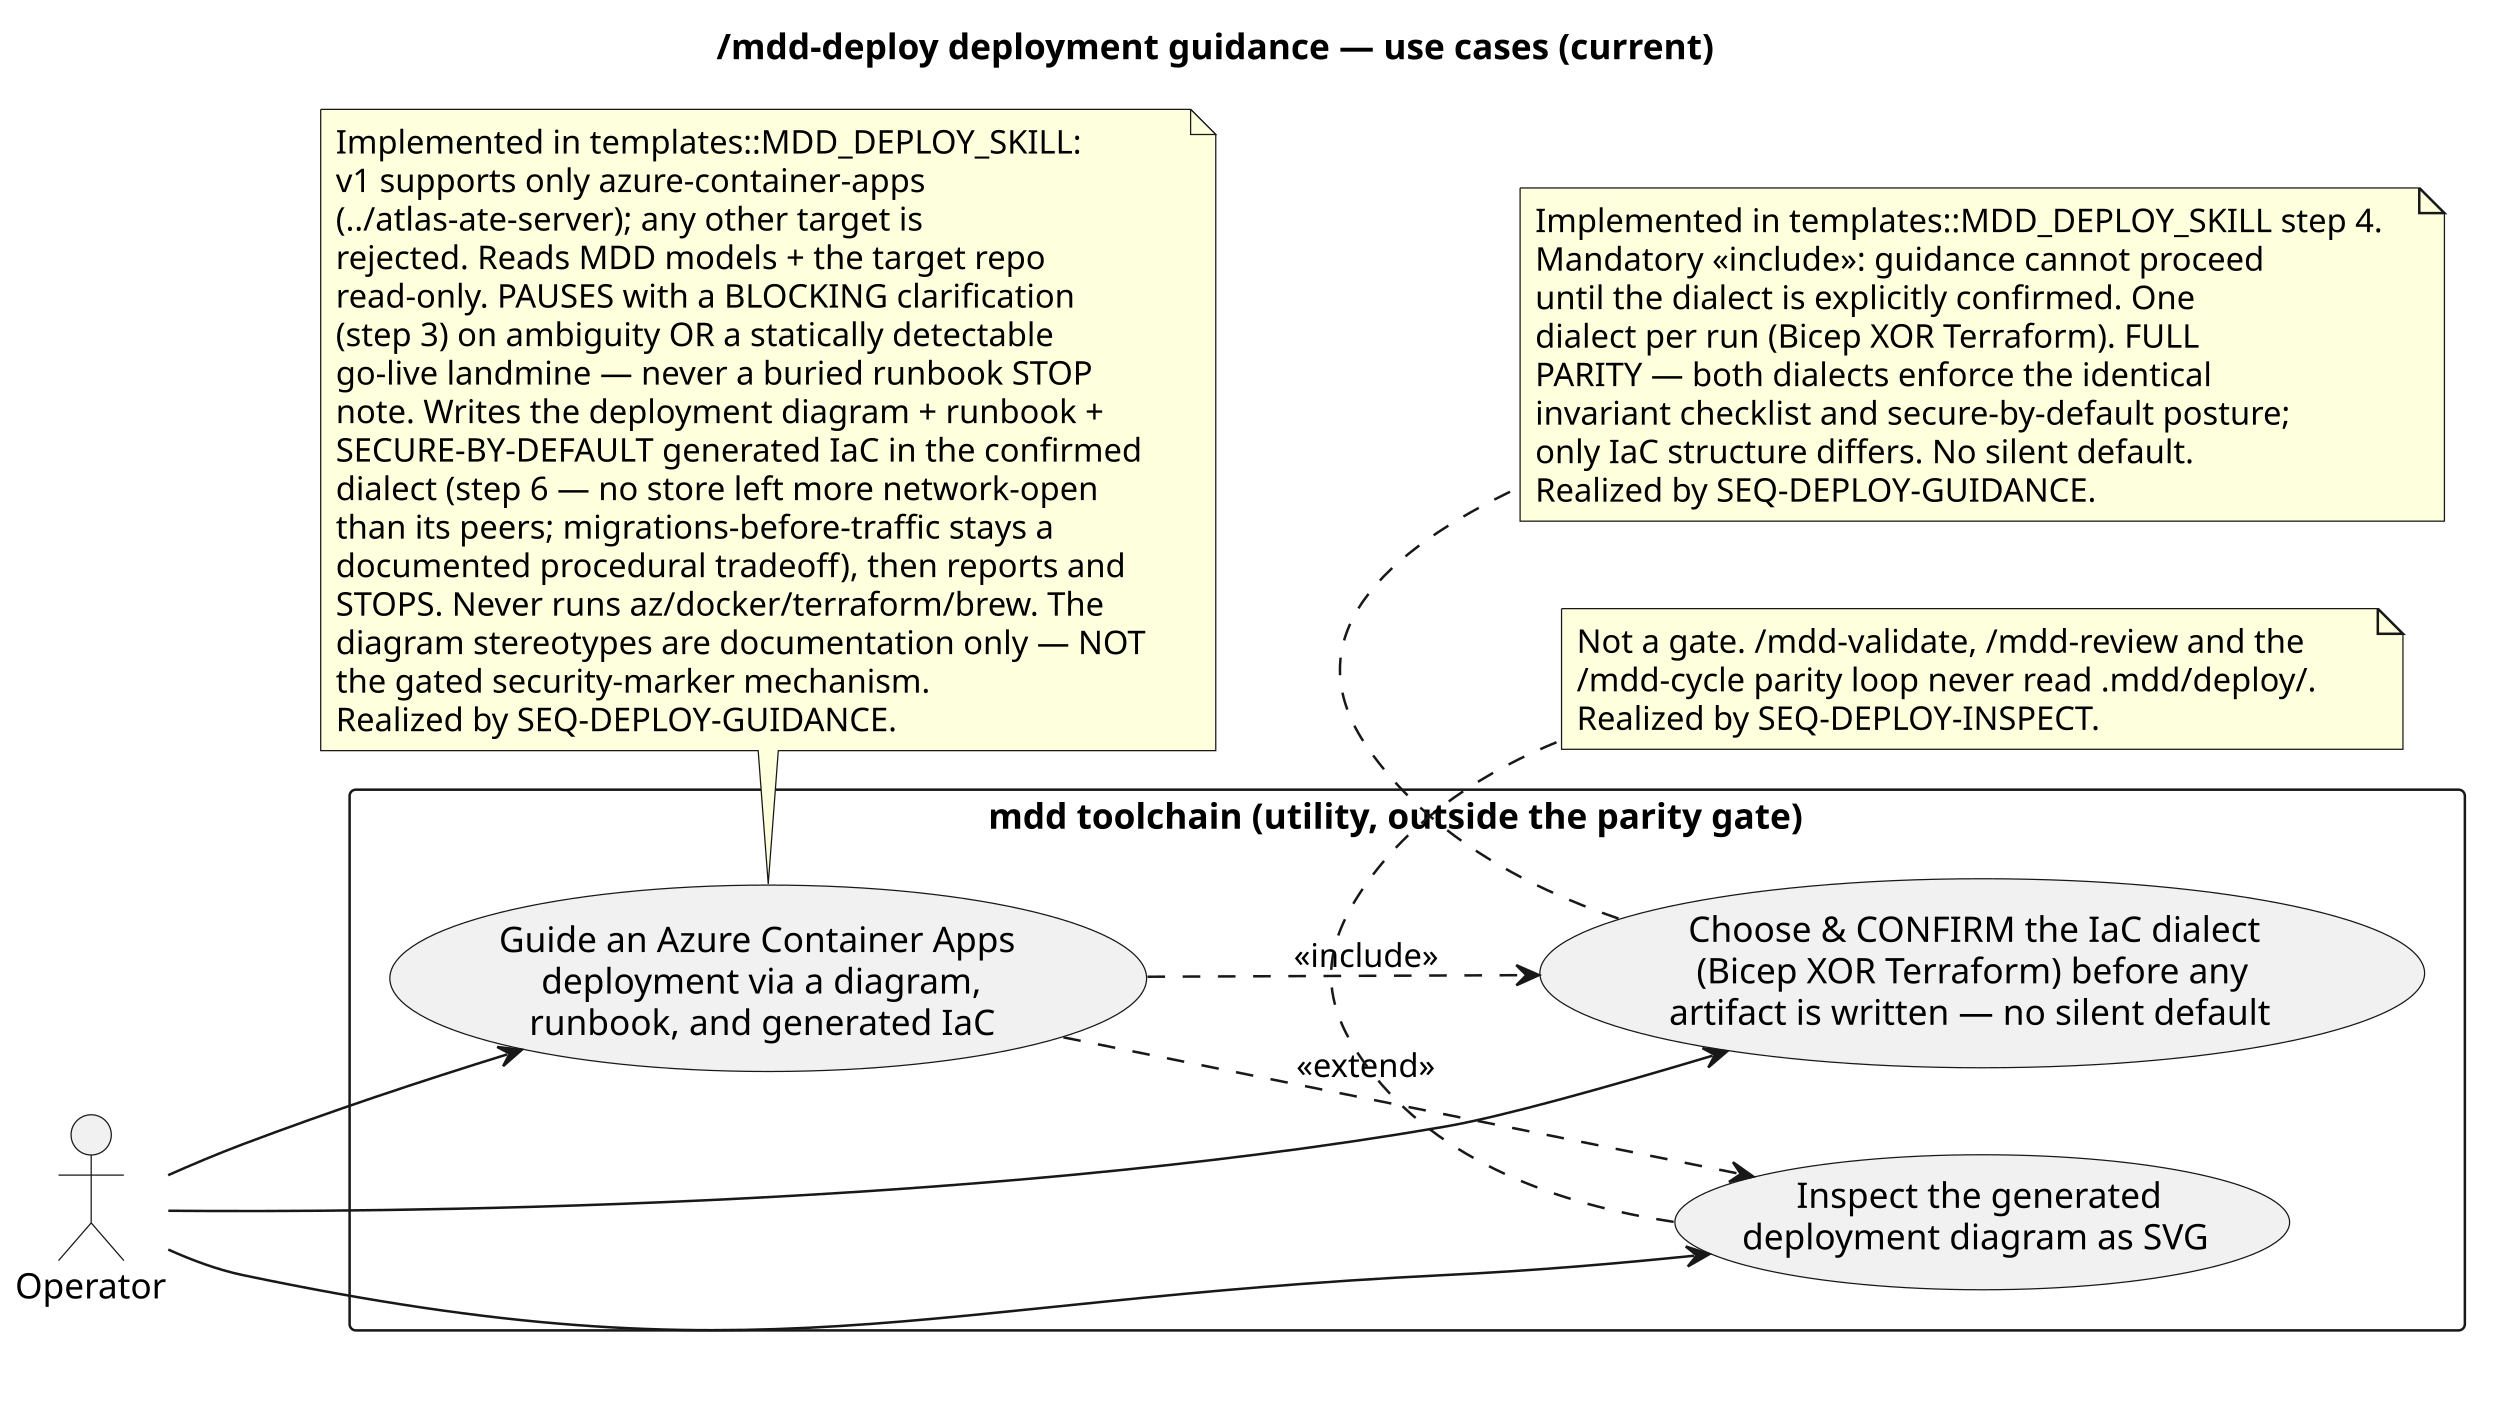
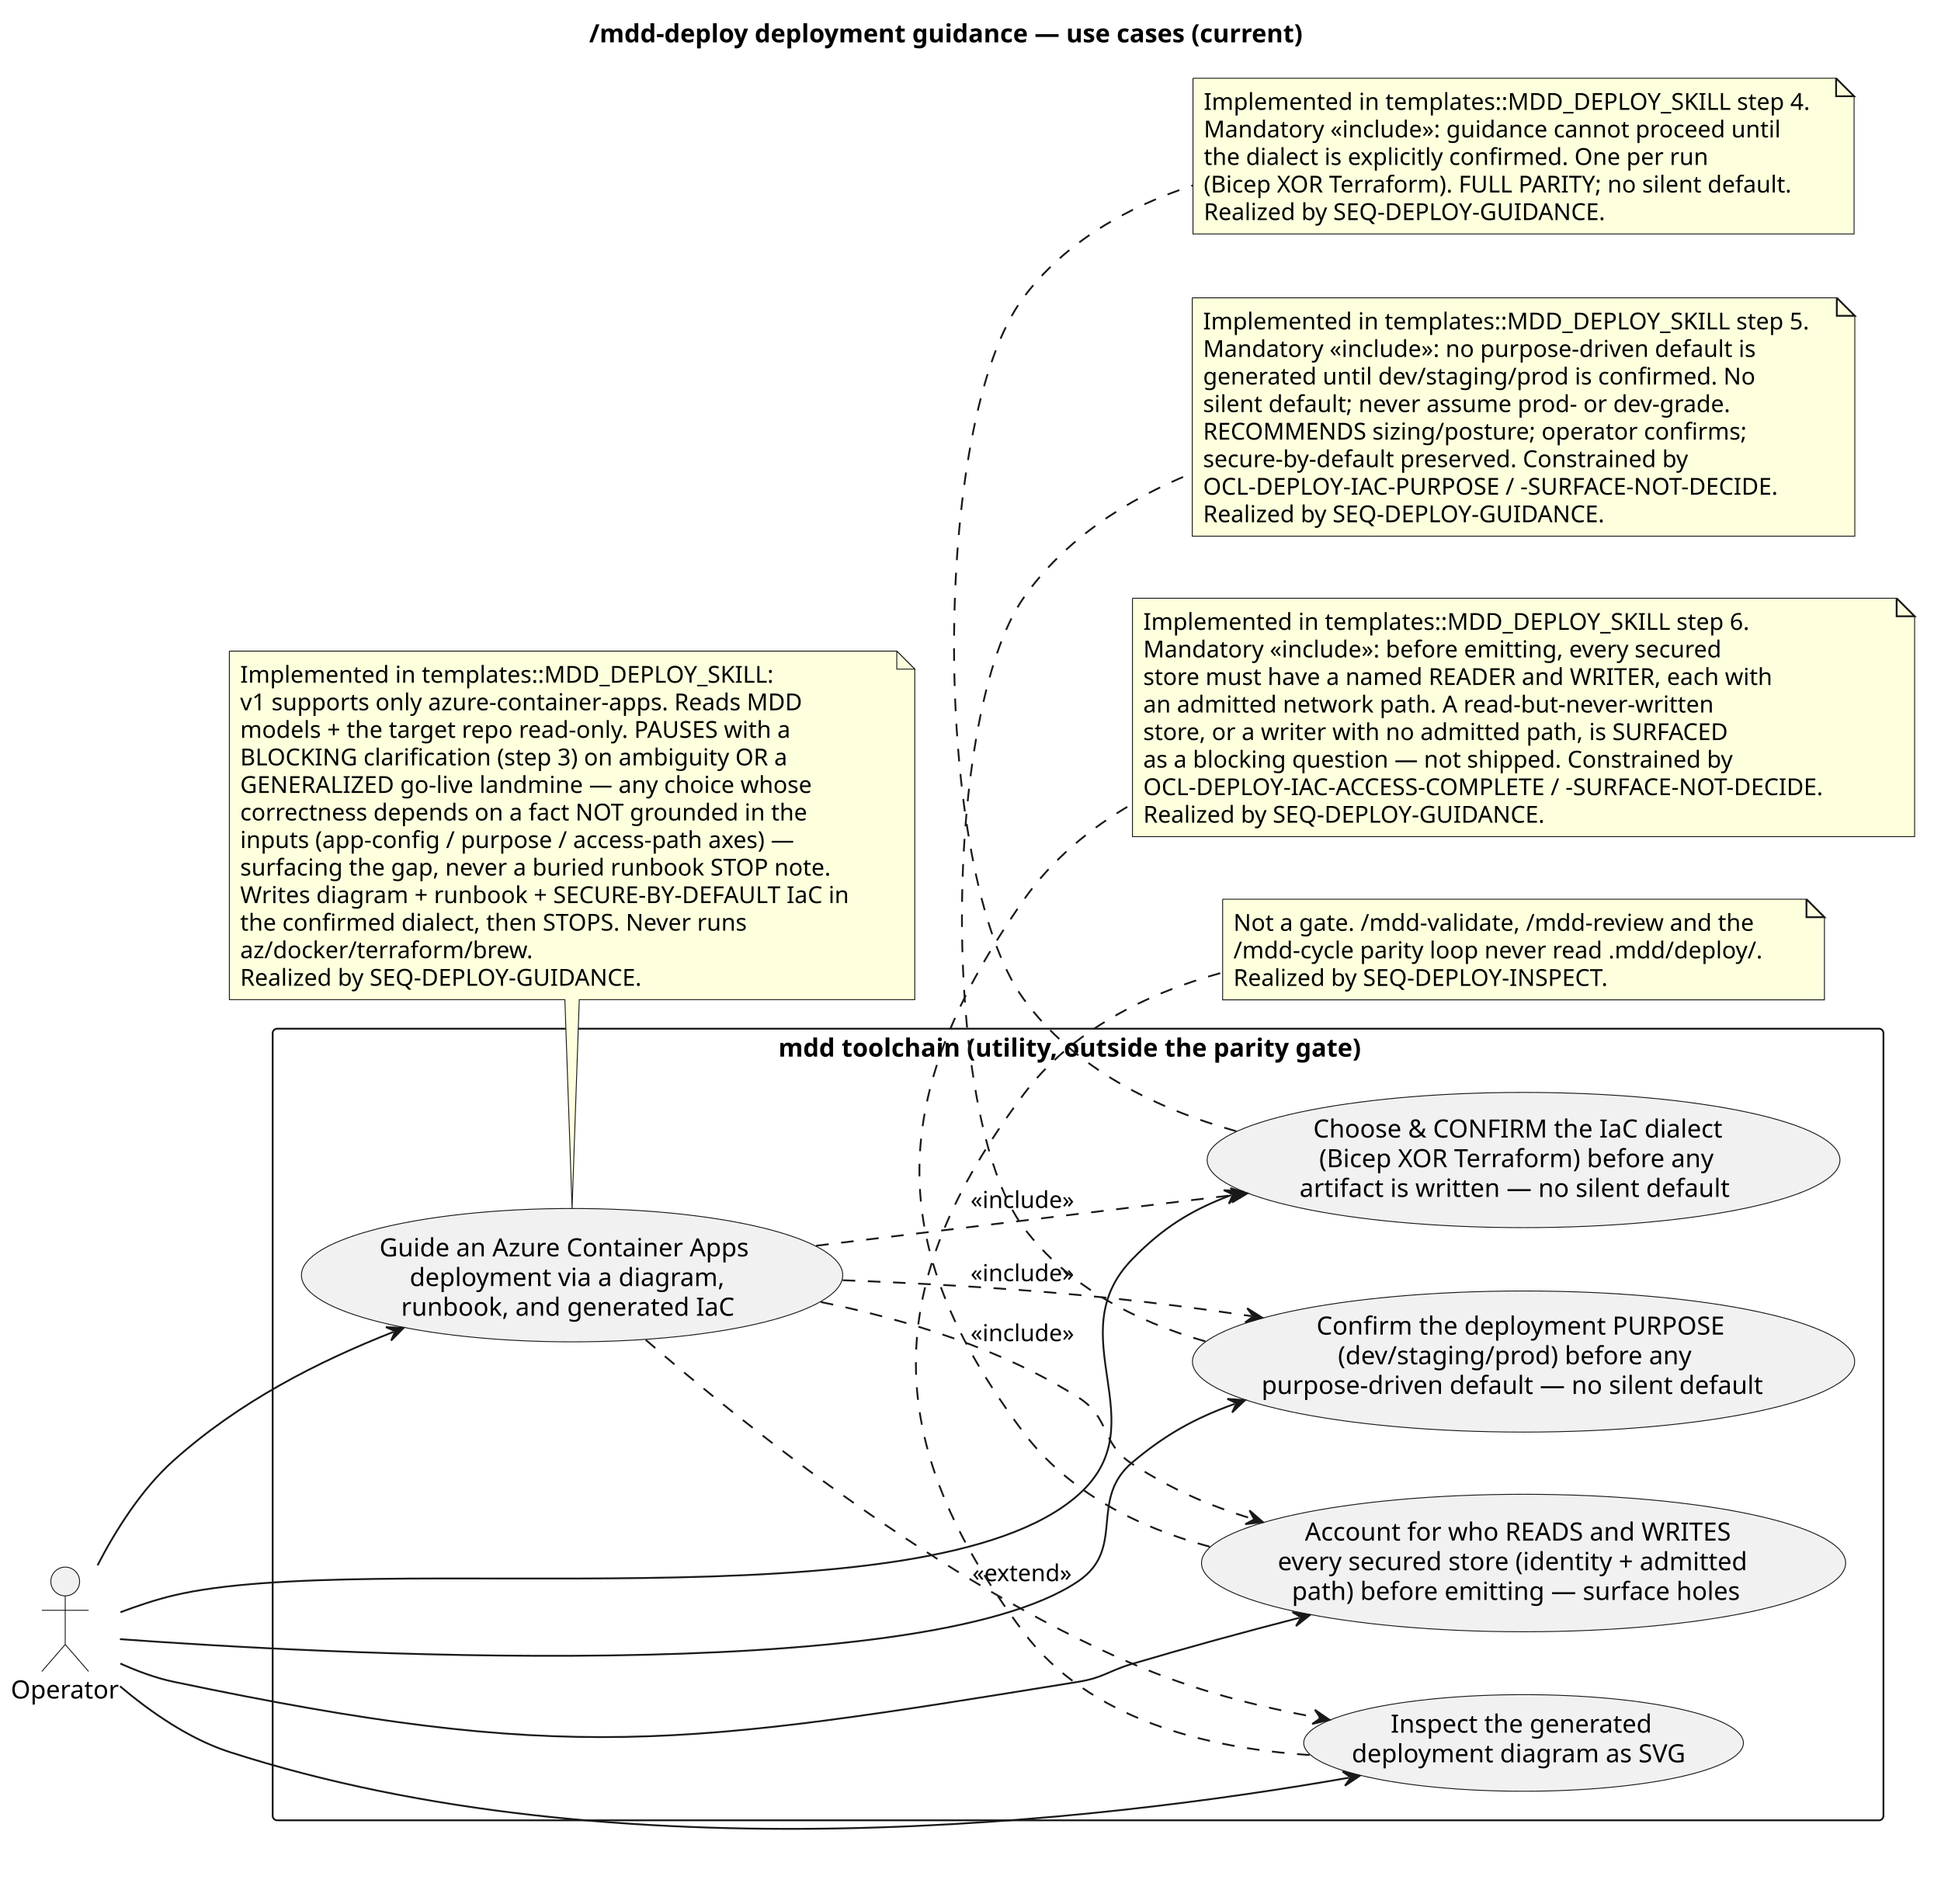
- <svg xmlns="http://www.w3.org/2000/svg" contentStyleType="text/css" data-diagram-type="DESCRIPTION" height="565px" preserveAspectRatio="none" style="width:994px;height:565px;background:#FFFFFF;" version="1.1" viewBox="0 0 994 565" width="994px" zoomAndPan="magnify">
+ <svg xmlns="http://www.w3.org/2000/svg" contentStyleType="text/css" data-diagram-type="DESCRIPTION" height="1058px" preserveAspectRatio="none" style="width:1079px;height:1058px;background:#FFFFFF;" version="1.1" viewBox="0 0 1079 1058" width="1079px" zoomAndPan="magnify">
  <defs />
  <g>
-     <g class="title" data-source-line="15">
-       <text fill="#000000" font-family="sans-serif" font-size="14" font-weight="700" lengthAdjust="spacing" textLength="417.334" x="284.848" y="23.535">/mdd-deploy deployment guidance — use cases (current)</text>
+     <g class="title" data-source-line="23">
+       <text fill="#000000" font-family="sans-serif" font-size="14" font-weight="700" lengthAdjust="spacing" textLength="417.334" x="327.503" y="23.535">/mdd-deploy deployment guidance — use cases (current)</text>
    </g>
-     <g class="cluster" data-qualified-name="mdd toolchain .utility. outside the parity gate." data-source-line="21" id="ent0003">
-       <rect fill="none" height="215" rx="2.5" ry="2.5" style="stroke:#181818;stroke-width:1;" width="841.03" x="139" y="313.968" />
-       <text fill="#000000" font-family="sans-serif" font-size="14" font-weight="700" lengthAdjust="spacing" textLength="333.177" x="392.927" y="329.503">mdd toolchain (utility, outside the parity gate)</text>
+     <g class="cluster" data-qualified-name="mdd toolchain .utility. outside the parity gate." data-source-line="29" id="ent0003">
+       <rect fill="none" height="440" rx="2.5" ry="2.5" style="stroke:#181818;stroke-width:1;" width="895.42" x="151.58" y="571.768" />
+       <text fill="#000000" font-family="sans-serif" font-size="14" font-weight="700" lengthAdjust="spacing" textLength="333.177" x="432.702" y="587.303">mdd toolchain (utility, outside the parity gate)</text>
    </g>
-     <g class="entity" data-qualified-name="mdd toolchain .utility. outside the parity gate..Guide" data-source-line="22" id="ent0004">
-       <ellipse cx="305.446" cy="388.969" fill="#F1F1F1" rx="150.446" ry="37.061" style="stroke:#181818;stroke-width:0.5;" />
-       <text fill="#000000" font-family="sans-serif" font-size="14" lengthAdjust="spacing" textLength="214.129" x="198.381" y="378.538">Guide an Azure Container Apps</text>
-       <text fill="#000000" font-family="sans-serif" font-size="14" lengthAdjust="spacing" textLength="180.503" x="215.194" y="395.027">deployment via a diagram,</text>
-       <text fill="#000000" font-family="sans-serif" font-size="14" lengthAdjust="spacing" textLength="190.025" x="210.433" y="411.515">runbook, and generated IaC</text>
+     <g class="entity" data-qualified-name="mdd toolchain .utility. outside the parity gate..Guide" data-source-line="30" id="ent0004">
+       <ellipse cx="318.016" cy="708.769" fill="#F1F1F1" rx="150.446" ry="37.061" style="stroke:#181818;stroke-width:0.5;" />
+       <text fill="#000000" font-family="sans-serif" font-size="14" lengthAdjust="spacing" textLength="214.129" x="210.951" y="698.338">Guide an Azure Container Apps</text>
+       <text fill="#000000" font-family="sans-serif" font-size="14" lengthAdjust="spacing" textLength="180.503" x="227.764" y="714.827">deployment via a diagram,</text>
+       <text fill="#000000" font-family="sans-serif" font-size="14" lengthAdjust="spacing" textLength="190.025" x="223.003" y="731.315">runbook, and generated IaC</text>
    </g>
-     <g class="entity" data-qualified-name="mdd toolchain .utility. outside the parity gate..Dialect" data-source-line="23" id="ent0005">
-       <ellipse cx="788.137" cy="386.966" fill="#F1F1F1" rx="175.887" ry="37.578" style="stroke:#181818;stroke-width:0.5;" />
-       <text fill="#000000" font-family="sans-serif" font-size="14" lengthAdjust="spacing" textLength="233.796" x="671.239" y="374.479">Choose &amp; CONFIRM the IaC dialect</text>
-       <text fill="#000000" font-family="sans-serif" font-size="14" lengthAdjust="spacing" textLength="227.206" x="674.534" y="390.967">(Bicep XOR Terraform) before any</text>
-       <text fill="#000000" font-family="sans-serif" font-size="14" lengthAdjust="spacing" textLength="249.019" x="663.628" y="407.455">artifact is written — no silent default</text>
+     <g class="entity" data-qualified-name="mdd toolchain .utility. outside the parity gate..Dialect" data-source-line="31" id="ent0005">
+       <ellipse cx="846.937" cy="644.766" fill="#F1F1F1" rx="175.887" ry="37.578" style="stroke:#181818;stroke-width:0.5;" />
+       <text fill="#000000" font-family="sans-serif" font-size="14" lengthAdjust="spacing" textLength="233.796" x="730.039" y="632.279">Choose &amp; CONFIRM the IaC dialect</text>
+       <text fill="#000000" font-family="sans-serif" font-size="14" lengthAdjust="spacing" textLength="227.206" x="733.334" y="648.767">(Bicep XOR Terraform) before any</text>
+       <text fill="#000000" font-family="sans-serif" font-size="14" lengthAdjust="spacing" textLength="249.019" x="722.428" y="665.255">artifact is written — no silent default</text>
    </g>
-     <g class="entity" data-qualified-name="mdd toolchain .utility. outside the parity gate..Inspect" data-source-line="24" id="ent0006">
-       <ellipse cx="788.145" cy="485.969" fill="#F1F1F1" rx="122.205" ry="26.841" style="stroke:#181818;stroke-width:0.5;" />
-       <text fill="#000000" font-family="sans-serif" font-size="14" lengthAdjust="spacing" textLength="147.786" x="714.252" y="480.25">Inspect the generated</text>
-       <text fill="#000000" font-family="sans-serif" font-size="14" lengthAdjust="spacing" textLength="190.996" x="692.647" y="496.738">deployment diagram as SVG</text>
+     <g class="entity" data-qualified-name="mdd toolchain .utility. outside the parity gate..Purpose" data-source-line="32" id="ent0006">
+       <ellipse cx="846.942" cy="756.771" fill="#F1F1F1" rx="184.062" ry="39.212" style="stroke:#181818;stroke-width:0.5;" />
+       <text fill="#000000" font-family="sans-serif" font-size="14" lengthAdjust="spacing" textLength="230.193" x="731.845" y="741.805">Confirm the deployment PURPOSE</text>
+       <text fill="#000000" font-family="sans-serif" font-size="14" lengthAdjust="spacing" textLength="206.377" x="743.753" y="758.293">(dev/staging/prod) before any</text>
+       <text fill="#000000" font-family="sans-serif" font-size="14" lengthAdjust="spacing" textLength="291.313" x="701.285" y="774.781">purpose-driven default — no silent default</text>
    </g>
-     <g class="entity" data-qualified-name="Op" data-source-line="19" id="ent0002">
-       <ellipse cx="36.256" cy="451.228" fill="#F1F1F1" rx="8" ry="8" style="stroke:#181818;stroke-width:0.5;" />
-       <path d="M36.256,459.228 L36.256,486.228 M23.256,467.228 L49.256,467.228 M36.256,486.228 L23.256,501.228 M36.256,486.228 L49.256,501.228" fill="none" style="stroke:#181818;stroke-width:0.5;" />
-       <text fill="#000000" font-family="sans-serif" font-size="14" lengthAdjust="spacing" textLength="60.512" x="6" y="516.263">Operator</text>
+     <g class="entity" data-qualified-name="mdd toolchain .utility. outside the parity gate..AccessCheck" data-source-line="33" id="ent0007">
+       <ellipse cx="846.943" cy="868.765" fill="#F1F1F1" rx="179.033" ry="38.206" style="stroke:#181818;stroke-width:0.5;" />
+       <text fill="#000000" font-family="sans-serif" font-size="14" lengthAdjust="spacing" textLength="243.113" x="725.386" y="856.288">Account for who READS and WRITES</text>
+       <text fill="#000000" font-family="sans-serif" font-size="14" lengthAdjust="spacing" textLength="273.28" x="710.303" y="872.777">every secured store (identity + admitted</text>
+       <text fill="#000000" font-family="sans-serif" font-size="14" lengthAdjust="spacing" textLength="257.585" x="718.15" y="889.265">path) before emitting — surface holes</text>
    </g>
-     <g class="entity" data-qualified-name="GMN12" data-source-line="35" id="ent0013">
-       <path d="M127.51,43.488 L127.51,298.457 A0,0 0 0 0 127.51,298.457 L301.45,298.457 L305.45,351.498 L309.45,298.457 L483.387,298.457 A0,0 0 0 0 483.387,298.457 L483.387,53.488 L473.387,43.488 L127.51,43.488 A0,0 0 0 0 127.51,43.488" fill="#FEFFDD" style="stroke:#181818;stroke-width:0.5;" />
-       <path d="M473.387,43.488 L473.387,53.488 L483.387,53.488 L473.387,43.488" fill="#FEFFDD" style="stroke:#181818;stroke-width:0.5;" />
-       <text fill="#000000" font-family="sans-serif" font-size="13" lengthAdjust="spacing" textLength="303.151" x="133.51" y="61.057">Implemented in templates::MDD_DEPLOY_SKILL:</text>
-       <text fill="#000000" font-family="sans-serif" font-size="13" lengthAdjust="spacing" textLength="249.361" x="133.51" y="76.367">v1 supports only azure-container-apps</text>
-       <text fill="#000000" font-family="sans-serif" font-size="13" lengthAdjust="spacing" textLength="249.952" x="133.51" y="91.678">(../atlas-ate-server); any other target is</text>
-       <text fill="#000000" font-family="sans-serif" font-size="13" lengthAdjust="spacing" textLength="294.474" x="133.51" y="106.988">rejected. Reads MDD models + the target repo</text>
-       <text fill="#000000" font-family="sans-serif" font-size="13" lengthAdjust="spacing" textLength="305.278" x="133.51" y="122.299">read-only. PAUSES with a BLOCKING clarification</text>
-       <text fill="#000000" font-family="sans-serif" font-size="13" lengthAdjust="spacing" textLength="297.623" x="133.51" y="137.609">(step 3) on ambiguity OR a statically detectable</text>
-       <text fill="#000000" font-family="sans-serif" font-size="13" lengthAdjust="spacing" textLength="313.53" x="133.51" y="152.92">go-live landmine — never a buried runbook STOP</text>
-       <text fill="#000000" font-family="sans-serif" font-size="13" lengthAdjust="spacing" textLength="320.353" x="133.51" y="168.231">note. Writes the deployment diagram + runbook +</text>
-       <text fill="#000000" font-family="sans-serif" font-size="13" lengthAdjust="spacing" textLength="334.877" x="133.51" y="183.541">SECURE-BY-DEFAULT generated IaC in the confirmed</text>
-       <text fill="#000000" font-family="sans-serif" font-size="13" lengthAdjust="spacing" textLength="318.418" x="133.51" y="198.852">dialect (step 6 — no store left more network-open</text>
-       <text fill="#000000" font-family="sans-serif" font-size="13" lengthAdjust="spacing" textLength="302.916" x="133.51" y="214.162">than its peers; migrations-before-traffic stays a</text>
-       <text fill="#000000" font-family="sans-serif" font-size="13" lengthAdjust="spacing" textLength="322.969" x="133.51" y="229.473">documented procedural tradeoff), then reports and</text>
-       <text fill="#000000" font-family="sans-serif" font-size="13" lengthAdjust="spacing" textLength="320.912" x="133.51" y="244.783">STOPS. Never runs az/docker/terraform/brew. The</text>
-       <text fill="#000000" font-family="sans-serif" font-size="13" lengthAdjust="spacing" textLength="331.849" x="133.51" y="260.094">diagram stereotypes are documentation only — NOT</text>
-       <text fill="#000000" font-family="sans-serif" font-size="13" lengthAdjust="spacing" textLength="245.718" x="133.51" y="275.404">the gated security-marker mechanism.</text>
-       <text fill="#000000" font-family="sans-serif" font-size="13" lengthAdjust="spacing" textLength="235.136" x="133.51" y="290.715">Realized by SEQ-DEPLOY-GUIDANCE.</text>
+     <g class="entity" data-qualified-name="mdd toolchain .utility. outside the parity gate..Inspect" data-source-line="34" id="ent0008">
+       <ellipse cx="846.945" cy="968.769" fill="#F1F1F1" rx="122.205" ry="26.841" style="stroke:#181818;stroke-width:0.5;" />
+       <text fill="#000000" font-family="sans-serif" font-size="14" lengthAdjust="spacing" textLength="147.786" x="773.052" y="963.05">Inspect the generated</text>
+       <text fill="#000000" font-family="sans-serif" font-size="14" lengthAdjust="spacing" textLength="190.996" x="751.447" y="979.538">deployment diagram as SVG</text>
    </g>
-     <g class="entity" data-qualified-name="GMN15" data-source-line="54" id="ent0016">
-       <path d="M604.39,74.728 L604.39,207.213 L971.902,207.213 L971.902,84.728 L961.902,74.728 L604.39,74.728" fill="#FEFFDD" style="stroke:#181818;stroke-width:0.5;" />
-       <path d="M961.902,74.728 L961.902,84.728 L971.902,84.728 L961.902,74.728" fill="#FEFFDD" style="stroke:#181818;stroke-width:1;" />
-       <text fill="#000000" font-family="sans-serif" font-size="13" lengthAdjust="spacing" textLength="346.512" x="610.39" y="92.297">Implemented in templates::MDD_DEPLOY_SKILL step 4.</text>
-       <text fill="#000000" font-family="sans-serif" font-size="13" lengthAdjust="spacing" textLength="297.584" x="610.39" y="107.607">Mandatory «include»: guidance cannot proceed</text>
-       <text fill="#000000" font-family="sans-serif" font-size="13" lengthAdjust="spacing" textLength="275.787" x="610.39" y="122.918">until the dialect is explicitly confirmed. One</text>
-       <text fill="#000000" font-family="sans-serif" font-size="13" lengthAdjust="spacing" textLength="274.206" x="610.39" y="138.228">dialect per run (Bicep XOR Terraform). FULL</text>
-       <text fill="#000000" font-family="sans-serif" font-size="13" lengthAdjust="spacing" textLength="280.42" x="610.39" y="153.539">PARITY — both dialects enforce the identical</text>
-       <text fill="#000000" font-family="sans-serif" font-size="13" lengthAdjust="spacing" textLength="317.681" x="610.39" y="168.849">invariant checklist and secure-by-default posture;</text>
-       <text fill="#000000" font-family="sans-serif" font-size="13" lengthAdjust="spacing" textLength="273.121" x="610.39" y="184.16">only IaC structure differs. No silent default.</text>
-       <text fill="#000000" font-family="sans-serif" font-size="13" lengthAdjust="spacing" textLength="235.136" x="610.39" y="199.47">Realized by SEQ-DEPLOY-GUIDANCE.</text>
+     <g class="entity" data-qualified-name="Op" data-source-line="27" id="ent0002">
+       <ellipse cx="36.256" cy="879.028" fill="#F1F1F1" rx="8" ry="8" style="stroke:#181818;stroke-width:0.5;" />
+       <path d="M36.256,887.028 L36.256,914.028 M23.256,895.028 L49.256,895.028 M36.256,914.028 L23.256,929.028 M36.256,914.028 L49.256,929.028" fill="none" style="stroke:#181818;stroke-width:0.5;" />
+       <text fill="#000000" font-family="sans-serif" font-size="14" lengthAdjust="spacing" textLength="60.512" x="6" y="944.063">Operator</text>
    </g>
-     <g class="entity" data-qualified-name="GMN18" data-source-line="65" id="ent0019">
-       <path d="M620.87,241.998 L620.87,297.93 L955.419,297.93 L955.419,251.998 L945.419,241.998 L620.87,241.998" fill="#FEFFDD" style="stroke:#181818;stroke-width:0.5;" />
-       <path d="M945.419,241.998 L945.419,251.998 L955.419,251.998 L945.419,241.998" fill="#FEFFDD" style="stroke:#181818;stroke-width:1;" />
-       <text fill="#000000" font-family="sans-serif" font-size="13" lengthAdjust="spacing" textLength="308.407" x="626.87" y="259.567">Not a gate. /mdd-validate, /mdd-review and the</text>
-       <text fill="#000000" font-family="sans-serif" font-size="13" lengthAdjust="spacing" textLength="313.549" x="626.87" y="274.877">/mdd-cycle parity loop never read .mdd/deploy/.</text>
-       <text fill="#000000" font-family="sans-serif" font-size="13" lengthAdjust="spacing" textLength="220.435" x="626.87" y="290.188">Realized by SEQ-DEPLOY-INSPECT.</text>
+     <g class="entity" data-qualified-name="GMN18" data-source-line="49" id="ent0019">
+       <path d="M127.51,361.908 L127.51,555.635 A0,0 0 0 0 127.51,555.635 L314.02,555.635 L318.02,671.658 L322.02,555.635 L508.53,555.635 A0,0 0 0 0 508.53,555.635 L508.53,371.908 L498.53,361.908 L127.51,361.908 A0,0 0 0 0 127.51,361.908" fill="#FEFFDD" style="stroke:#181818;stroke-width:0.5;" />
+       <path d="M498.53,361.908 L498.53,371.908 L508.53,371.908 L498.53,361.908" fill="#FEFFDD" style="stroke:#181818;stroke-width:0.5;" />
+       <text fill="#000000" font-family="sans-serif" font-size="13" lengthAdjust="spacing" textLength="303.151" x="133.51" y="379.477">Implemented in templates::MDD_DEPLOY_SKILL:</text>
+       <text fill="#000000" font-family="sans-serif" font-size="13" lengthAdjust="spacing" textLength="329.824" x="133.51" y="394.787">v1 supports only azure-container-apps. Reads MDD</text>
+       <text fill="#000000" font-family="sans-serif" font-size="13" lengthAdjust="spacing" textLength="321.902" x="133.51" y="410.098">models + the target repo read-only. PAUSES with a</text>
+       <text fill="#000000" font-family="sans-serif" font-size="13" lengthAdjust="spacing" textLength="315.231" x="133.51" y="425.408">BLOCKING clarification (step 3) on ambiguity OR a</text>
+       <text fill="#000000" font-family="sans-serif" font-size="13" lengthAdjust="spacing" textLength="329.12" x="133.51" y="440.719">GENERALIZED go-live landmine — any choice whose</text>
+       <text fill="#000000" font-family="sans-serif" font-size="13" lengthAdjust="spacing" textLength="327.031" x="133.51" y="456.029">correctness depends on a fact NOT grounded in the</text>
+       <text fill="#000000" font-family="sans-serif" font-size="13" lengthAdjust="spacing" textLength="331.303" x="133.51" y="471.34">inputs (app-config / purpose / access-path axes) —</text>
+       <text fill="#000000" font-family="sans-serif" font-size="13" lengthAdjust="spacing" textLength="339.739" x="133.51" y="486.651">surfacing the gap, never a buried runbook STOP note.</text>
+       <text fill="#000000" font-family="sans-serif" font-size="13" lengthAdjust="spacing" textLength="360.02" x="133.51" y="501.961">Writes diagram + runbook + SECURE-BY-DEFAULT IaC in</text>
+       <text fill="#000000" font-family="sans-serif" font-size="13" lengthAdjust="spacing" textLength="290.818" x="133.51" y="517.272">the confirmed dialect, then STOPS. Never runs</text>
+       <text fill="#000000" font-family="sans-serif" font-size="13" lengthAdjust="spacing" textLength="173.088" x="133.51" y="532.582">az/docker/terraform/brew.</text>
+       <text fill="#000000" font-family="sans-serif" font-size="13" lengthAdjust="spacing" textLength="235.136" x="133.51" y="547.893">Realized by SEQ-DEPLOY-GUIDANCE.</text>
    </g>
-     <g class="link" data-entity-1="ent0002" data-entity-2="ent0004" data-link-type="dependency" data-source-line="27" id="lnk7">
-       <path d="M66.84,467.248 C76.24,463.088 86.74,458.648 96.51,454.968 C132.31,441.478 166.5,430.139 201.71,419.199" fill="none" id="Op-to-Guide" style="stroke:#181818;stroke-width:1;" />
-       <polygon fill="#181818" points="207.44,417.418,197.658,416.269,202.665,418.902,200.032,423.909,207.44,417.418" style="stroke:#181818;stroke-width:1;" />
+     <g class="entity" data-qualified-name="GMN21" data-source-line="64" id="ent0022">
+       <path d="M663.18,43.488 L663.18,130.041 L1030.692,130.041 L1030.692,53.488 L1020.692,43.488 L663.18,43.488" fill="#FEFFDD" style="stroke:#181818;stroke-width:0.5;" />
+       <path d="M1020.692,43.488 L1020.692,53.488 L1030.692,53.488 L1020.692,43.488" fill="#FEFFDD" style="stroke:#181818;stroke-width:1;" />
+       <text fill="#000000" font-family="sans-serif" font-size="13" lengthAdjust="spacing" textLength="346.512" x="669.18" y="61.057">Implemented in templates::MDD_DEPLOY_SKILL step 4.</text>
+       <text fill="#000000" font-family="sans-serif" font-size="13" lengthAdjust="spacing" textLength="330.211" x="669.18" y="76.367">Mandatory «include»: guidance cannot proceed until</text>
+       <text fill="#000000" font-family="sans-serif" font-size="13" lengthAdjust="spacing" textLength="293.585" x="669.18" y="91.678">the dialect is explicitly confirmed. One per run</text>
+       <text fill="#000000" font-family="sans-serif" font-size="13" lengthAdjust="spacing" textLength="341.586" x="669.18" y="106.988">(Bicep XOR Terraform). FULL PARITY; no silent default.</text>
+       <text fill="#000000" font-family="sans-serif" font-size="13" lengthAdjust="spacing" textLength="235.136" x="669.18" y="122.299">Realized by SEQ-DEPLOY-GUIDANCE.</text>
    </g>
-     <g class="link" data-entity-1="ent0002" data-entity-2="ent0005" data-link-type="dependency" data-source-line="28" id="lnk8">
-       <path d="M66.92,481.398 C148.54,482.098 383.1,480.858 574.39,447.968 C596.54,444.158 637.141,432.804 680.931,419.734" fill="none" id="Op-to-Dialect" style="stroke:#181818;stroke-width:1;" />
-       <polygon fill="#181818" points="686.68,418.018,676.912,416.759,681.889,419.448,679.2,424.425,686.68,418.018" style="stroke:#181818;stroke-width:1;" />
+     <g class="entity" data-qualified-name="GMN24" data-source-line="72" id="ent0025">
+       <path d="M662.78,165.528 L662.78,298.013 L1031.086,298.013 L1031.086,175.528 L1021.086,165.528 L662.78,165.528" fill="#FEFFDD" style="stroke:#181818;stroke-width:0.5;" />
+       <path d="M1021.086,165.528 L1021.086,175.528 L1031.086,175.528 L1021.086,165.528" fill="#FEFFDD" style="stroke:#181818;stroke-width:1;" />
+       <text fill="#000000" font-family="sans-serif" font-size="13" lengthAdjust="spacing" textLength="346.512" x="668.78" y="183.097">Implemented in templates::MDD_DEPLOY_SKILL step 5.</text>
+       <text fill="#000000" font-family="sans-serif" font-size="13" lengthAdjust="spacing" textLength="319.738" x="668.78" y="198.407">Mandatory «include»: no purpose-driven default is</text>
+       <text fill="#000000" font-family="sans-serif" font-size="13" lengthAdjust="spacing" textLength="320.906" x="668.78" y="213.718">generated until dev/staging/prod is confirmed. No</text>
+       <text fill="#000000" font-family="sans-serif" font-size="13" lengthAdjust="spacing" textLength="309.975" x="668.78" y="229.028">silent default; never assume prod- or dev-grade.</text>
+       <text fill="#000000" font-family="sans-serif" font-size="13" lengthAdjust="spacing" textLength="312.99" x="668.78" y="244.339">RECOMMENDS sizing/posture; operator confirms;</text>
+       <text fill="#000000" font-family="sans-serif" font-size="13" lengthAdjust="spacing" textLength="285.048" x="668.78" y="259.649">secure-by-default preserved. Constrained by</text>
+       <text fill="#000000" font-family="sans-serif" font-size="13" lengthAdjust="spacing" textLength="347.306" x="668.78" y="274.96">OCL-DEPLOY-IAC-PURPOSE / -SURFACE-NOT-DECIDE.</text>
+       <text fill="#000000" font-family="sans-serif" font-size="13" lengthAdjust="spacing" textLength="235.136" x="668.78" y="290.271">Realized by SEQ-DEPLOY-GUIDANCE.</text>
    </g>
-     <g class="link" data-entity-1="ent0002" data-entity-2="ent0006" data-link-type="dependency" data-source-line="29" id="lnk9">
-       <path d="M66.9,496.828 C76.13,500.978 86.51,504.868 96.51,506.968 C304.38,550.568 362.26,517.408 574.39,506.968 C608.68,505.278 640.001,502.673 673.641,499.263" fill="none" id="Op-to-Inspect" style="stroke:#181818;stroke-width:1;" />
-       <polygon fill="#181818" points="679.61,498.658,670.253,495.586,674.635,499.163,671.059,503.546,679.61,498.658" style="stroke:#181818;stroke-width:1;" />
+     <g class="entity" data-qualified-name="GMN27" data-source-line="83" id="ent0028">
+       <path d="M629.53,332.528 L629.53,465.013 L1064.34,465.013 L1064.34,342.528 L1054.34,332.528 L629.53,332.528" fill="#FEFFDD" style="stroke:#181818;stroke-width:0.5;" />
+       <path d="M1054.34,332.528 L1054.34,342.528 L1064.34,342.528 L1054.34,332.528" fill="#FEFFDD" style="stroke:#181818;stroke-width:1;" />
+       <text fill="#000000" font-family="sans-serif" font-size="13" lengthAdjust="spacing" textLength="346.512" x="635.53" y="350.097">Implemented in templates::MDD_DEPLOY_SKILL step 6.</text>
+       <text fill="#000000" font-family="sans-serif" font-size="13" lengthAdjust="spacing" textLength="331.125" x="635.53" y="365.407">Mandatory «include»: before emitting, every secured</text>
+       <text fill="#000000" font-family="sans-serif" font-size="13" lengthAdjust="spacing" textLength="359.163" x="635.53" y="380.718">store must have a named READER and WRITER, each with</text>
+       <text fill="#000000" font-family="sans-serif" font-size="13" lengthAdjust="spacing" textLength="335.017" x="635.53" y="396.028">an admitted network path. A read-but-never-written</text>
+       <text fill="#000000" font-family="sans-serif" font-size="13" lengthAdjust="spacing" textLength="338.07" x="635.53" y="411.339">store, or a writer with no admitted path, is SURFACED</text>
+       <text fill="#000000" font-family="sans-serif" font-size="13" lengthAdjust="spacing" textLength="342.329" x="635.53" y="426.649">as a blocking question — not shipped. Constrained by</text>
+       <text fill="#000000" font-family="sans-serif" font-size="13" lengthAdjust="spacing" textLength="413.81" x="635.53" y="441.96">OCL-DEPLOY-IAC-ACCESS-COMPLETE / -SURFACE-NOT-DECIDE.</text>
+       <text fill="#000000" font-family="sans-serif" font-size="13" lengthAdjust="spacing" textLength="235.136" x="635.53" y="457.271">Realized by SEQ-DEPLOY-GUIDANCE.</text>
    </g>
-     <g class="link" data-entity-1="ent0004" data-entity-2="ent0005" data-link-type="dependency" data-source-line="31" id="lnk10">
-       <path d="M456.24,388.348 C505.56,388.138 554.84,387.933 605.88,387.723" fill="none" id="Guide-to-Dialect" style="stroke:#181818;stroke-width:1;stroke-dasharray:7,7;" />
-       <polygon fill="#181818" points="611.88,387.698,602.864,383.735,606.88,387.719,602.896,391.735,611.88,387.698" style="stroke:#181818;stroke-width:1;" />
-       <text fill="#000000" font-family="sans-serif" font-size="13" lengthAdjust="spacing" textLength="59.357" x="514.39" y="384.477">«include»</text>
+     <g class="entity" data-qualified-name="GMN30" data-source-line="94" id="ent0031">
+       <path d="M679.66,499.798 L679.66,555.73 L1014.209,555.73 L1014.209,509.798 L1004.209,499.798 L679.66,499.798" fill="#FEFFDD" style="stroke:#181818;stroke-width:0.5;" />
+       <path d="M1004.209,499.798 L1004.209,509.798 L1014.209,509.798 L1004.209,499.798" fill="#FEFFDD" style="stroke:#181818;stroke-width:1;" />
+       <text fill="#000000" font-family="sans-serif" font-size="13" lengthAdjust="spacing" textLength="308.407" x="685.66" y="517.367">Not a gate. /mdd-validate, /mdd-review and the</text>
+       <text fill="#000000" font-family="sans-serif" font-size="13" lengthAdjust="spacing" textLength="313.549" x="685.66" y="532.677">/mdd-cycle parity loop never read .mdd/deploy/.</text>
+       <text fill="#000000" font-family="sans-serif" font-size="13" lengthAdjust="spacing" textLength="220.435" x="685.66" y="547.988">Realized by SEQ-DEPLOY-INSPECT.</text>
    </g>
-     <g class="link" data-entity-1="ent0004" data-entity-2="ent0006" data-link-type="dependency" data-source-line="32" id="lnk11">
-       <path d="M422.81,412.448 C507.14,429.468 613.629,450.951 691.169,466.601" fill="none" id="Guide-to-Inspect" style="stroke:#181818;stroke-width:1;stroke-dasharray:7,7;" />
-       <polygon fill="#181818" points="697.05,467.788,689.019,462.087,692.149,466.799,687.437,469.929,697.05,467.788" style="stroke:#181818;stroke-width:1;" />
-       <text fill="#000000" font-family="sans-serif" font-size="13" lengthAdjust="spacing" textLength="57.192" x="515.39" y="428.227">«extend»</text>
+     <g class="link" data-entity-1="ent0002" data-entity-2="ent0004" data-link-type="dependency" data-source-line="37" id="lnk9">
+       <path d="M54.22,870.048 C64.27,850.598 78.57,827.818 96.51,811.768 C133.12,779.018 176.378,756.978 218.778,740.268" fill="none" id="Op-to-Guide" style="stroke:#181818;stroke-width:1;" />
+       <polygon fill="#181818" points="224.36,738.068,214.52,737.647,219.708,739.902,217.453,745.09,224.36,738.068" style="stroke:#181818;stroke-width:1;" />
    </g>
-     <g class="link" data-entity-1="ent0005" data-entity-2="ent0016" data-link-type="association" data-source-line="54" id="lnk17">
-       <path d="M643.55,365.238 C604.89,352.088 567.36,331.068 543.89,297.468 C513.17,253.498 550.28,219.028 604.11,193.758" fill="none" id="Dialect-GMN15" style="stroke:#181818;stroke-width:1;stroke-dasharray:7,7;" />
+     <g class="link" data-entity-1="ent0002" data-entity-2="ent0005" data-link-type="dependency" data-source-line="38" id="lnk10">
+       <path d="M66.96,896.118 C76.27,892.598 86.69,889.098 96.51,886.768 C205.94,860.778 515.59,905.628 599.53,830.768 C644.11,791.018 587.8,742.498 629.53,699.768 C646.26,682.638 661.879,672.678 684.499,664.228" fill="none" id="Op-to-Dialect" style="stroke:#181818;stroke-width:1;" />
+       <polygon fill="#181818" points="690.12,662.128,680.289,661.531,685.436,663.878,683.089,669.025,690.12,662.128" style="stroke:#181818;stroke-width:1;" />
    </g>
-     <g class="link" data-entity-1="ent0006" data-entity-2="ent0019" data-link-type="association" data-source-line="65" id="lnk20">
-       <path d="M665.44,485.828 C619.73,478.908 572.14,462.048 543.89,424.468 C524.13,398.178 524.61,377.118 543.89,350.468 C562.8,324.328 590.49,306.538 620.5,294.448" fill="none" id="Inspect-GMN18" style="stroke:#181818;stroke-width:1;stroke-dasharray:7,7;" />
+     <g class="link" data-entity-1="ent0002" data-entity-2="ent0006" data-link-type="dependency" data-source-line="39" id="lnk11">
+       <path d="M66.68,911.078 C169.62,918.588 512.02,938.478 599.53,878.768 C626.15,860.608 604.86,833.498 629.53,812.768 C647.66,797.538 663.784,788.419 686.444,780.269" fill="none" id="Op-to-Purpose" style="stroke:#181818;stroke-width:1;" />
+       <polygon fill="#181818" points="692.09,778.238,682.267,777.52,687.385,779.931,684.975,785.048,692.09,778.238" style="stroke:#181818;stroke-width:1;" />
+     </g>
+     <g class="link" data-entity-1="ent0002" data-entity-2="ent0007" data-link-type="dependency" data-source-line="40" id="lnk12">
+       <path d="M66.9,924.628 C76.13,928.778 86.51,932.668 96.51,934.768 C315.32,980.658 378.85,970.578 599.53,934.768 C613.4,932.518 616.05,928.758 629.53,924.768 C661.35,915.358 690.241,907.491 722.361,899.181" fill="none" id="Op-to-AccessCheck" style="stroke:#181818;stroke-width:1;" />
+       <polygon fill="#181818" points="728.17,897.678,718.455,896.06,723.329,898.931,720.459,903.805,728.17,897.678" style="stroke:#181818;stroke-width:1;" />
+     </g>
+     <g class="link" data-entity-1="ent0002" data-entity-2="ent0008" data-link-type="dependency" data-source-line="41" id="lnk13">
+       <path d="M66.72,937.268 C83.19,951.188 104.91,966.478 127.51,973.768 C344.15,1043.658 611.11,1012.393 749.94,988.083" fill="none" id="Op-to-Inspect" style="stroke:#181818;stroke-width:1;" />
+       <polygon fill="#181818" points="755.85,987.048,746.295,984.661,750.925,987.911,747.675,992.541,755.85,987.048" style="stroke:#181818;stroke-width:1;" />
+     </g>
+     <g class="link" data-entity-1="ent0004" data-entity-2="ent0005" data-link-type="dependency" data-source-line="43" id="lnk14">
+       <path d="M453.69,692.408 C526.87,683.518 611.674,673.221 687.454,664.021" fill="none" id="Guide-to-Dialect" style="stroke:#181818;stroke-width:1;stroke-dasharray:7,7;" />
+       <polygon fill="#181818" points="693.41,663.298,683.994,660.412,688.446,663.901,684.958,668.354,693.41,663.298" style="stroke:#181818;stroke-width:1;" />
+       <text fill="#000000" font-family="sans-serif" font-size="13" lengthAdjust="spacing" textLength="59.357" x="539.53" y="671.417">«include»</text>
+     </g>
+     <g class="link" data-entity-1="ent0004" data-entity-2="ent0006" data-link-type="dependency" data-source-line="44" id="lnk15">
+       <path d="M468.44,711.578 C510.87,713.208 557.08,715.758 599.53,719.768 C632.69,722.898 662.263,726.63 695.703,731.52" fill="none" id="Guide-to-Purpose" style="stroke:#181818;stroke-width:1;stroke-dasharray:7,7;" />
+       <polygon fill="#181818" points="701.64,732.388,693.313,727.128,696.693,731.665,692.156,735.044,701.64,732.388" style="stroke:#181818;stroke-width:1;" />
+       <text fill="#000000" font-family="sans-serif" font-size="13" lengthAdjust="spacing" textLength="59.357" x="539.53" y="712.107">«include»</text>
+     </g>
+     <g class="link" data-entity-1="ent0004" data-entity-2="ent0007" data-link-type="dependency" data-source-line="45" id="lnk16">
+       <path d="M456.3,723.698 C504.32,733.518 556.86,749.798 599.53,776.768 C617.43,788.078 611.7,802.358 629.53,813.768 C651.41,827.768 670.924,836.448 696.284,844.229" fill="none" id="Guide-to-AccessCheck" style="stroke:#181818;stroke-width:1;stroke-dasharray:7,7;" />
+       <polygon fill="#181818" points="702.02,845.988,694.589,839.525,697.24,844.522,692.243,847.173,702.02,845.988" style="stroke:#181818;stroke-width:1;" />
+       <text fill="#000000" font-family="sans-serif" font-size="13" lengthAdjust="spacing" textLength="59.357" x="539.53" y="745.457">«include»</text>
+     </g>
+     <g class="link" data-entity-1="ent0004" data-entity-2="ent0008" data-link-type="dependency" data-source-line="46" id="lnk17">
+       <path d="M358.95,744.718 C415.14,793.298 522.66,879.058 629.53,924.768 C663.81,939.428 697.38,948.219 733.14,954.819" fill="none" id="Guide-to-Inspect" style="stroke:#181818;stroke-width:1;stroke-dasharray:7,7;" />
+       <polygon fill="#181818" points="739.04,955.908,730.915,950.341,734.123,955.001,729.463,958.208,739.04,955.908" style="stroke:#181818;stroke-width:1;" />
+       <text fill="#000000" font-family="sans-serif" font-size="13" lengthAdjust="spacing" textLength="57.192" x="540.53" y="878.857">«extend»</text>
+     </g>
+     <g class="link" data-entity-1="ent0005" data-entity-2="ent0022" data-link-type="association" data-source-line="64" id="lnk23">
+       <path d="M687.26,628.768 C641.77,615.958 597.01,593.678 569.03,555.268 C518,485.218 516.95,234.548 569.03,165.268 C592.15,134.508 626.39,115.138 663,103.088" fill="none" id="Dialect-GMN21" style="stroke:#181818;stroke-width:1;stroke-dasharray:7,7;" />
+     </g>
+     <g class="link" data-entity-1="ent0006" data-entity-2="ent0025" data-link-type="association" data-source-line="72" id="lnk26">
+       <path d="M670.06,745.578 C630.77,734.298 593.57,714.908 569.03,682.268 C522.3,620.098 524.35,395.938 569.03,332.268 C591.72,299.928 625.91,277.958 662.62,263.028" fill="none" id="Purpose-GMN24" style="stroke:#181818;stroke-width:1;stroke-dasharray:7,7;" />
+     </g>
+     <g class="link" data-entity-1="ent0007" data-entity-2="ent0028" data-link-type="association" data-source-line="83" id="lnk29">
+       <path d="M672.52,859.708 C632.31,848.828 594.05,829.548 569.03,796.268 C489.98,691.108 493.63,608.078 569.03,500.268 C584.63,477.958 605.69,460.538 629.27,446.938" fill="none" id="AccessCheck-GMN27" style="stroke:#181818;stroke-width:1;stroke-dasharray:7,7;" />
+     </g>
+     <g class="link" data-entity-1="ent0008" data-entity-2="ent0031" data-link-type="association" data-source-line="94" id="lnk32">
+       <path d="M728,975.468 C670.07,971.678 605.26,955.458 569.03,907.268 C489.18,801.048 489.2,714.508 569.03,608.268 C595.59,572.928 636.72,552.378 679.28,540.618" fill="none" id="Inspect-GMN30" style="stroke:#181818;stroke-width:1;stroke-dasharray:7,7;" />
    </g>
  </g>
</svg>
